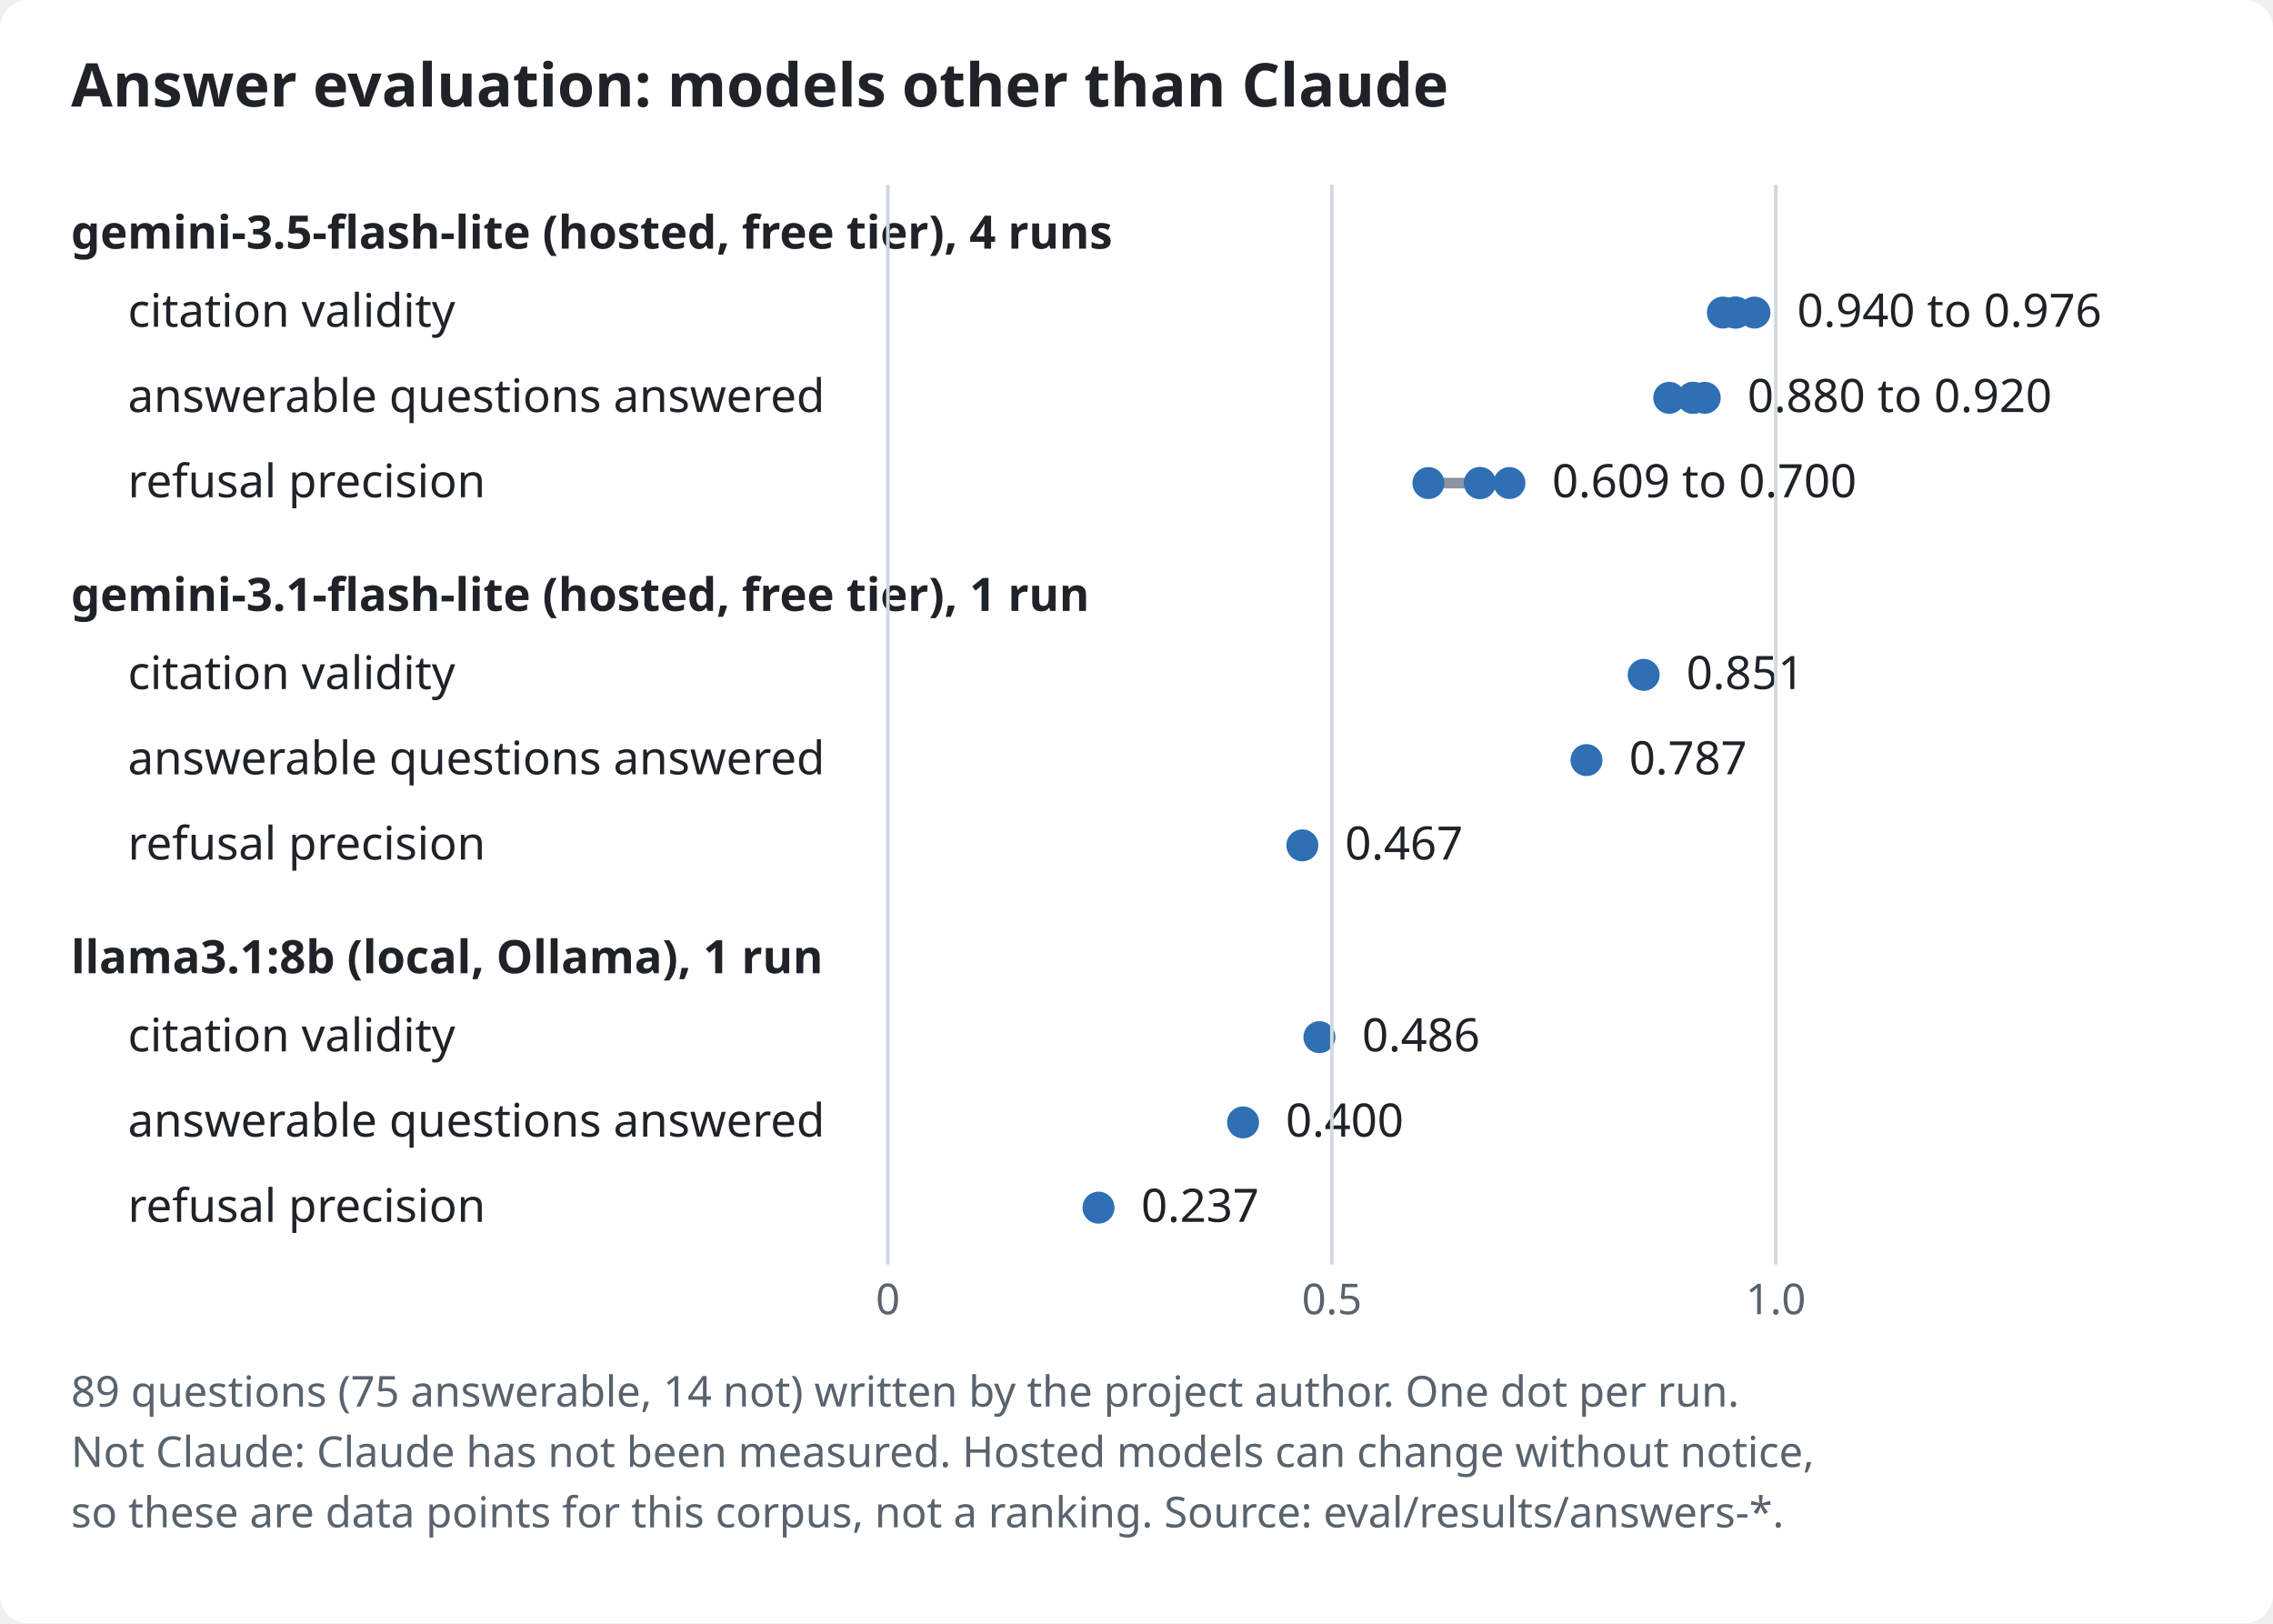
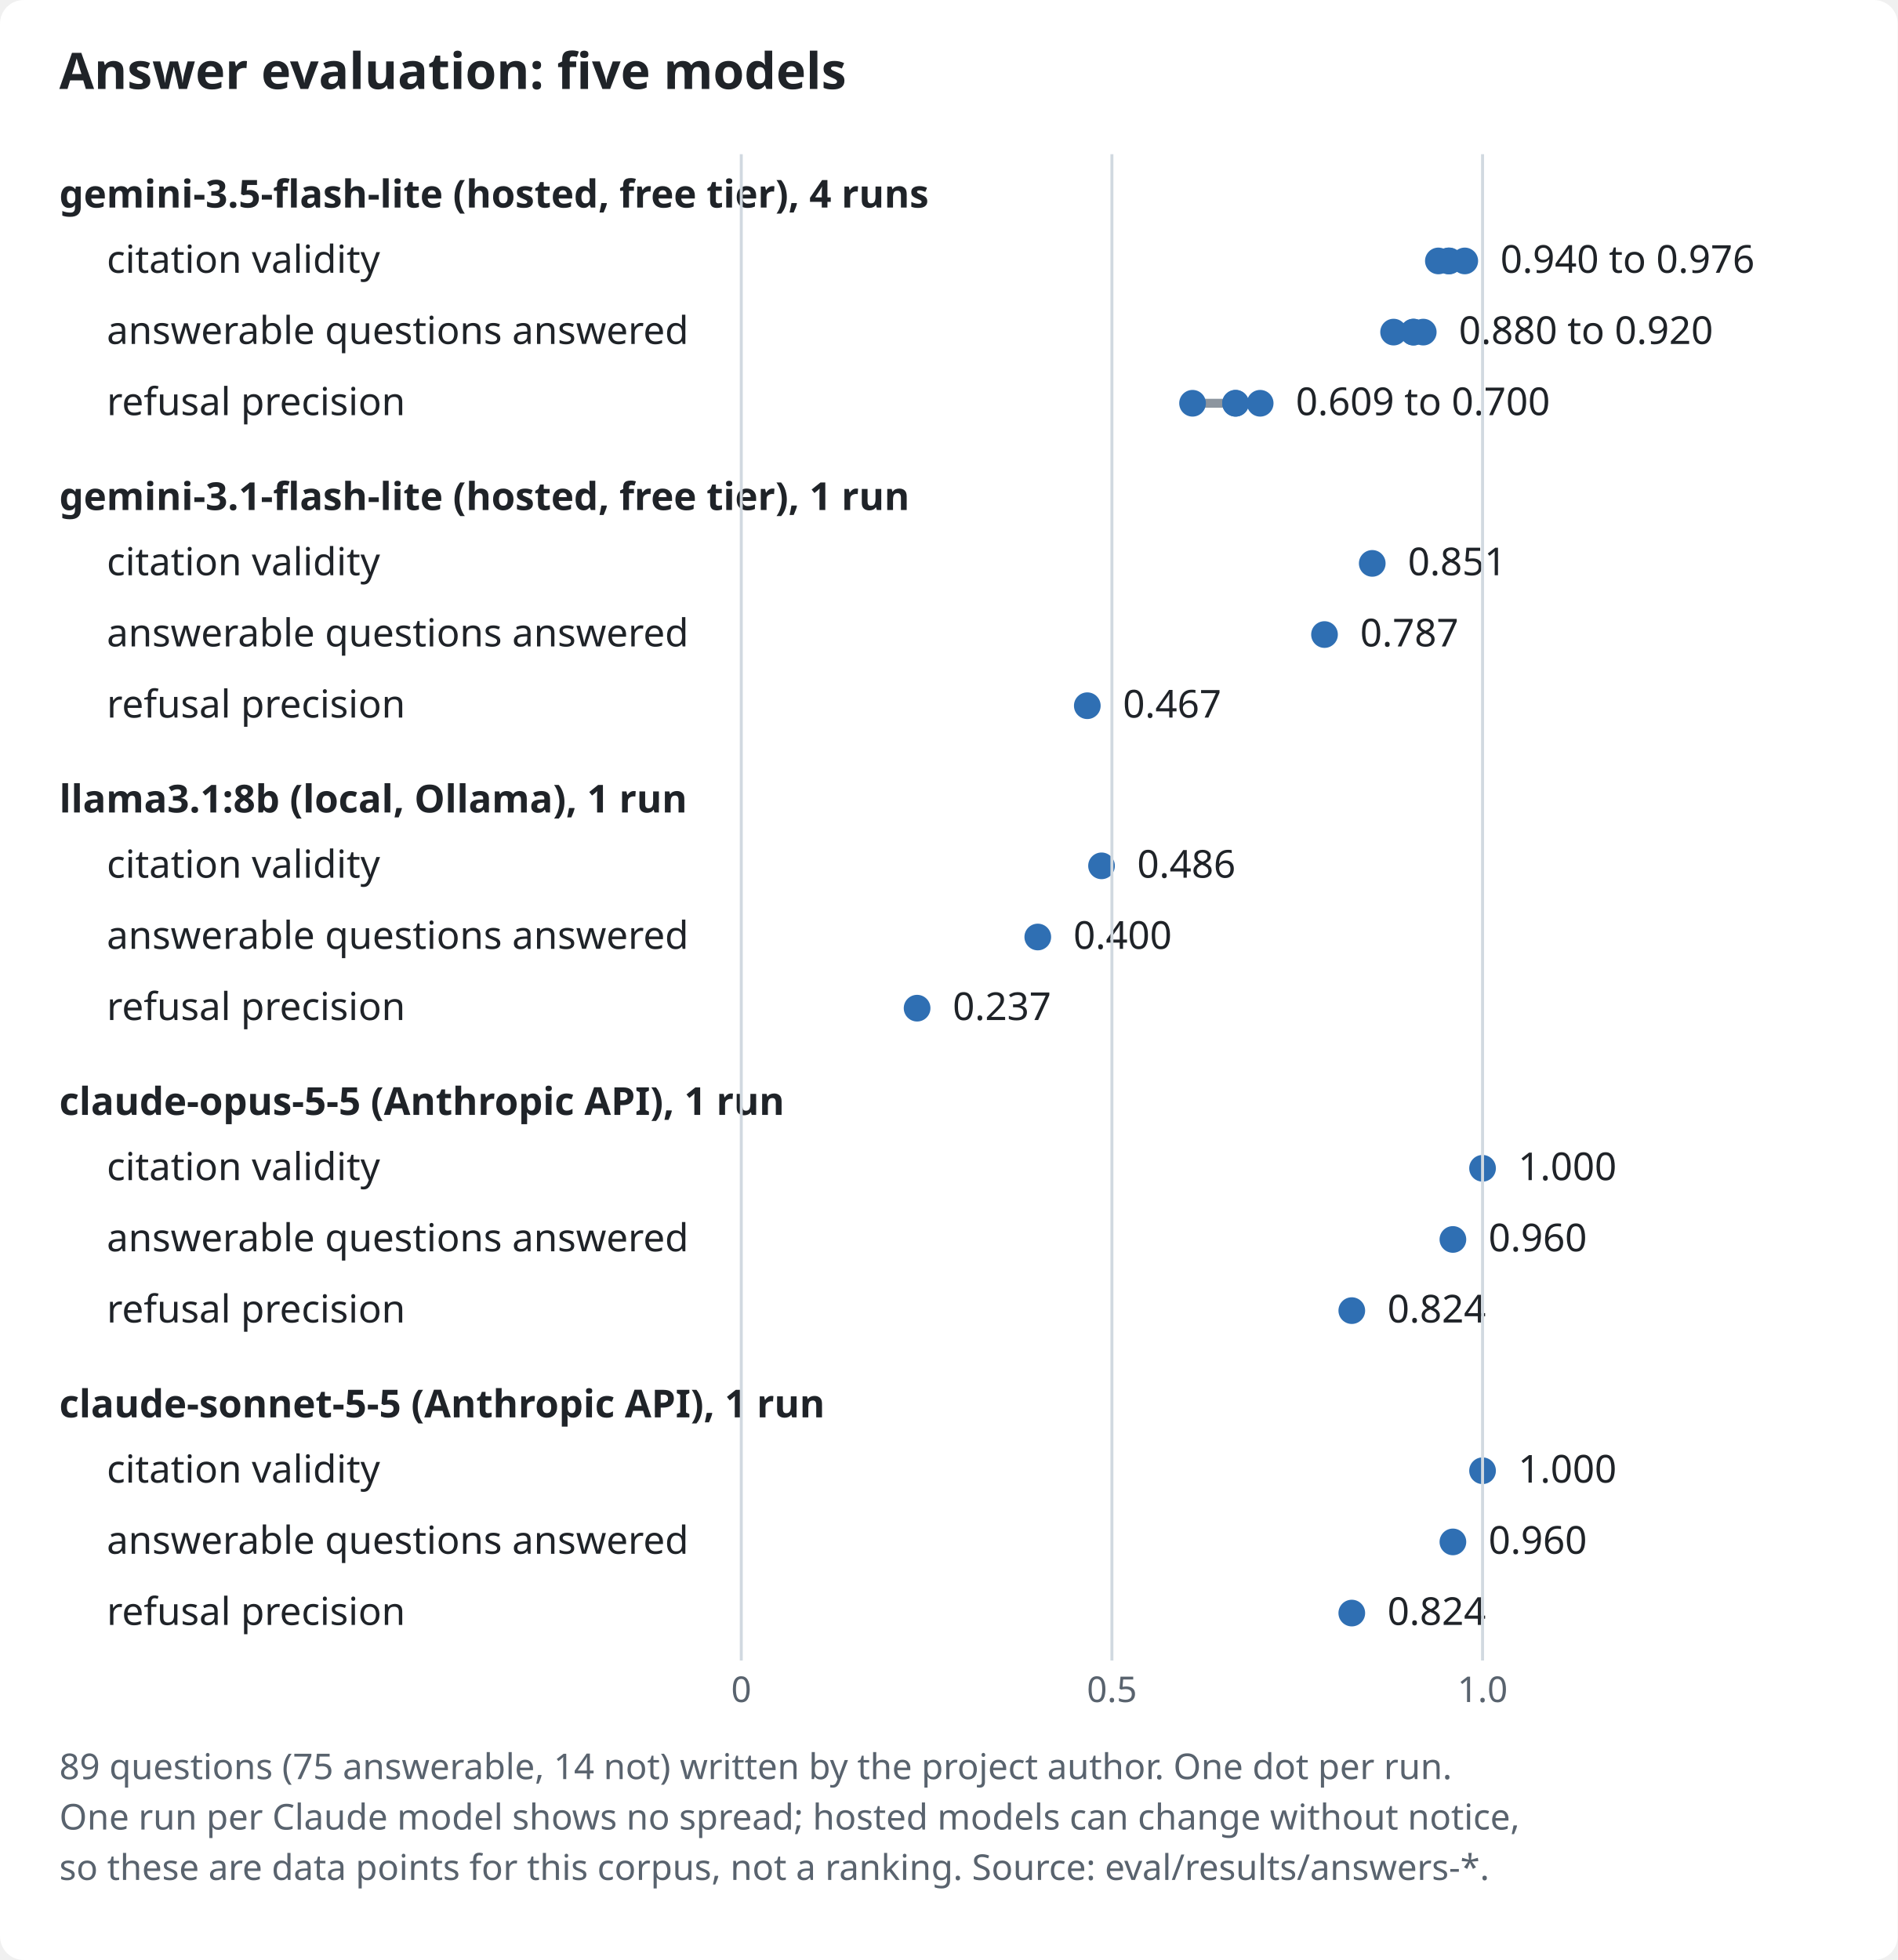
- <svg xmlns="http://www.w3.org/2000/svg" viewBox="0 0 640 457.0" width="640" role="img" aria-labelledby="title desc">
+ <svg xmlns="http://www.w3.org/2000/svg" viewBox="0 0 640 661.0" width="640" role="img" aria-labelledby="title desc">
  <style>
  .bg{fill:#ffffff}
  .t{fill:#1f2328;font:600 17px system-ui,sans-serif}
  .l{fill:#1f2328;font:13px system-ui,sans-serif}
  .lb{fill:#1f2328;font:600 13px system-ui,sans-serif}
  .n{fill:#59636e;font:12px system-ui,sans-serif}
  .axis{stroke:#d1d9e0;stroke-width:1}
  .whisker{stroke:#1f2328;stroke-width:1.5}
  .s0{fill:#2f6fb3}
  .s1{fill:#c2691a}
  .line{stroke:#8c959f;stroke-width:3;stroke-linecap:round}
  @media (prefers-color-scheme: dark){
    .bg{fill:#0d1117}
    .t,.l,.lb{fill:#e6edf3}
    .n{fill:#9198a1}
    .axis{stroke:#3d444d}
    .whisker{stroke:#e6edf3}
    .s0{fill:#6aa8e8}
    .s1{fill:#e7a35c}
    .line{stroke:#6e7681}
  }
</style>
-   <rect class="bg" width="640" height="457.0" rx="8" />
-   <text class="t" x="20" y="30">Answer evaluation: models other than Claude</text>
+   <rect class="bg" width="640" height="661.0" rx="8" />
+   <text class="t" x="20" y="30">Answer evaluation: five models</text>
  <text class="lb" x="20" y="70.0">gemini-3.5-flash-lite (hosted, free tier), 4 runs</text>
  <text class="l" x="36" y="92.0">citation validity</text>
  <line class="line" x1="485.1" y1="88.0" x2="494.0" y2="88.0" />
  <circle class="s0" cx="488.8" cy="88.0" r="4.5" />
  <circle class="s0" cx="485.1" cy="88.0" r="4.5" />
  <circle class="s0" cx="488.5" cy="88.0" r="4.5" />
  <circle class="s0" cx="494.0" cy="88.0" r="4.5" />
  <text class="l" x="506.0" y="92.0">0.940 to 0.976</text>
  <text class="l" x="36" y="116.0">answerable questions answered</text>
  <line class="line" x1="470.0" y1="112.0" x2="480.0" y2="112.0" />
  <circle class="s0" cx="476.7" cy="112.0" r="4.5" />
  <circle class="s0" cx="470.0" cy="112.0" r="4.5" />
  <circle class="s0" cx="476.7" cy="112.0" r="4.5" />
  <circle class="s0" cx="480.0" cy="112.0" r="4.5" />
  <text class="l" x="492.0" y="116.0">0.880 to 0.920</text>
  <text class="l" x="36" y="140.0">refusal precision</text>
  <line class="line" x1="402.2" y1="136.0" x2="425.0" y2="136.0" />
  <circle class="s0" cx="416.7" cy="136.0" r="4.5" />
  <circle class="s0" cx="402.2" cy="136.0" r="4.5" />
  <circle class="s0" cx="416.7" cy="136.0" r="4.5" />
  <circle class="s0" cx="425.0" cy="136.0" r="4.5" />
  <text class="l" x="437.0" y="140.0">0.609 to 0.700</text>
  <text class="lb" x="20" y="172.0">gemini-3.1-flash-lite (hosted, free tier), 1 run</text>
  <text class="l" x="36" y="194.0">citation validity</text>
  <circle class="s0" cx="462.8" cy="190.0" r="4.5" />
  <text class="l" x="474.8" y="194.0">0.851</text>
  <text class="l" x="36" y="218.0">answerable questions answered</text>
  <circle class="s0" cx="446.7" cy="214.0" r="4.5" />
  <text class="l" x="458.7" y="218.0">0.787</text>
  <text class="l" x="36" y="242.0">refusal precision</text>
  <circle class="s0" cx="366.7" cy="238.0" r="4.5" />
  <text class="l" x="378.7" y="242.0">0.467</text>
  <text class="lb" x="20" y="274.0">llama3.1:8b (local, Ollama), 1 run</text>
  <text class="l" x="36" y="296.0">citation validity</text>
  <circle class="s0" cx="371.5" cy="292.0" r="4.5" />
  <text class="l" x="383.5" y="296.0">0.486</text>
  <text class="l" x="36" y="320.0">answerable questions answered</text>
  <circle class="s0" cx="350.0" cy="316.0" r="4.5" />
  <text class="l" x="362.0" y="320.0">0.400</text>
  <text class="l" x="36" y="344.0">refusal precision</text>
  <circle class="s0" cx="309.3" cy="340.0" r="4.5" />
  <text class="l" x="321.3" y="344.0">0.237</text>
-   <line class="axis" x1="250.0" y1="52.0" x2="250.0" y2="356.0" />
-   <text class="n" x="250.0" y="370.0" text-anchor="middle">0</text>
-   <line class="axis" x1="375.0" y1="52.0" x2="375.0" y2="356.0" />
-   <text class="n" x="375.0" y="370.0" text-anchor="middle">0.5</text>
-   <line class="axis" x1="500.0" y1="52.0" x2="500.0" y2="356.0" />
-   <text class="n" x="500.0" y="370.0" text-anchor="middle">1.0</text>
-   <text class="n" x="20" y="396.0">89 questions (75 answerable, 14 not) written by the project author. One dot per run.</text>
-   <text class="n" x="20" y="413.0">Not Claude: Claude has not been measured. Hosted models can change without notice,</text>
-   <text class="n" x="20" y="430.0">so these are data points for this corpus, not a ranking. Source: eval/results/answers-*.</text>
+   <text class="lb" x="20" y="376.0">claude-opus-5-5 (Anthropic API), 1 run</text>
+   <text class="l" x="36" y="398.0">citation validity</text>
+   <circle class="s0" cx="500.0" cy="394.0" r="4.5" />
+   <text class="l" x="512.0" y="398.0">1.000</text>
+   <text class="l" x="36" y="422.0">answerable questions answered</text>
+   <circle class="s0" cx="490.0" cy="418.0" r="4.5" />
+   <text class="l" x="502.0" y="422.0">0.960</text>
+   <text class="l" x="36" y="446.0">refusal precision</text>
+   <circle class="s0" cx="455.9" cy="442.0" r="4.5" />
+   <text class="l" x="467.9" y="446.0">0.824</text>
+   <text class="lb" x="20" y="478.0">claude-sonnet-5-5 (Anthropic API), 1 run</text>
+   <text class="l" x="36" y="500.0">citation validity</text>
+   <circle class="s0" cx="500.0" cy="496.0" r="4.5" />
+   <text class="l" x="512.0" y="500.0">1.000</text>
+   <text class="l" x="36" y="524.0">answerable questions answered</text>
+   <circle class="s0" cx="490.0" cy="520.0" r="4.5" />
+   <text class="l" x="502.0" y="524.0">0.960</text>
+   <text class="l" x="36" y="548.0">refusal precision</text>
+   <circle class="s0" cx="455.9" cy="544.0" r="4.5" />
+   <text class="l" x="467.9" y="548.0">0.824</text>
+   <line class="axis" x1="250.0" y1="52.0" x2="250.0" y2="560.0" />
+   <text class="n" x="250.0" y="574.0" text-anchor="middle">0</text>
+   <line class="axis" x1="375.0" y1="52.0" x2="375.0" y2="560.0" />
+   <text class="n" x="375.0" y="574.0" text-anchor="middle">0.5</text>
+   <line class="axis" x1="500.0" y1="52.0" x2="500.0" y2="560.0" />
+   <text class="n" x="500.0" y="574.0" text-anchor="middle">1.0</text>
+   <text class="n" x="20" y="600.0">89 questions (75 answerable, 14 not) written by the project author. One dot per run.</text>
+   <text class="n" x="20" y="617.0">One run per Claude model shows no spread; hosted models can change without notice,</text>
+   <text class="n" x="20" y="634.0">so these are data points for this corpus, not a ranking. Source: eval/results/answers-*.</text>
</svg>
